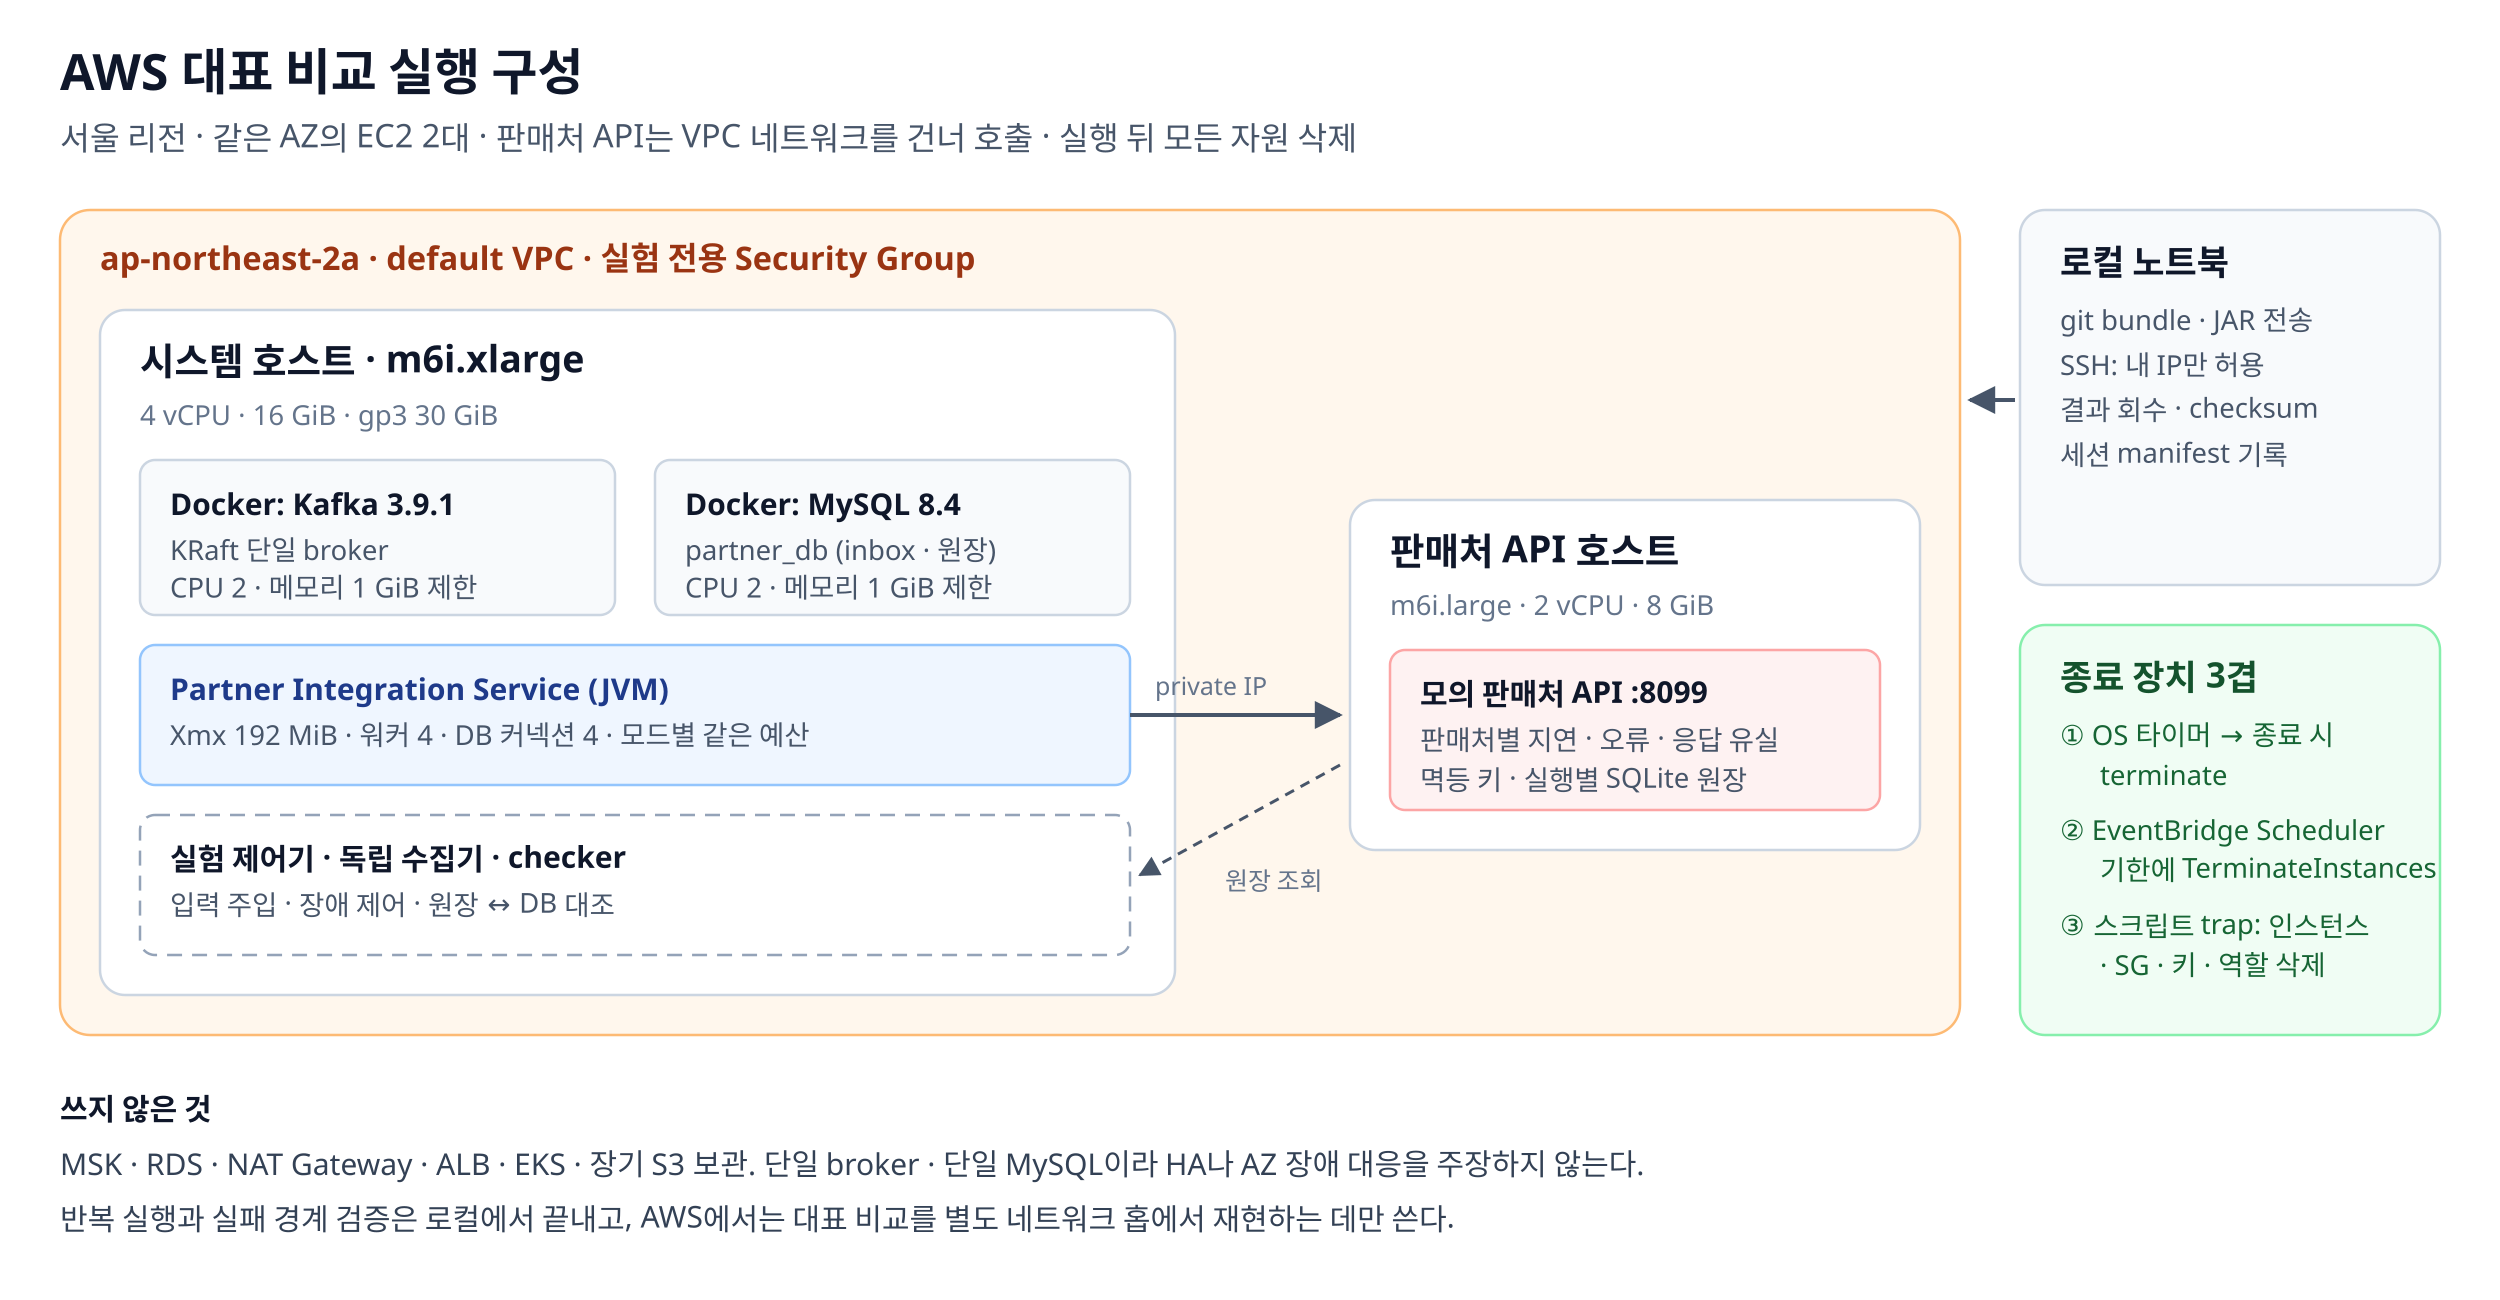
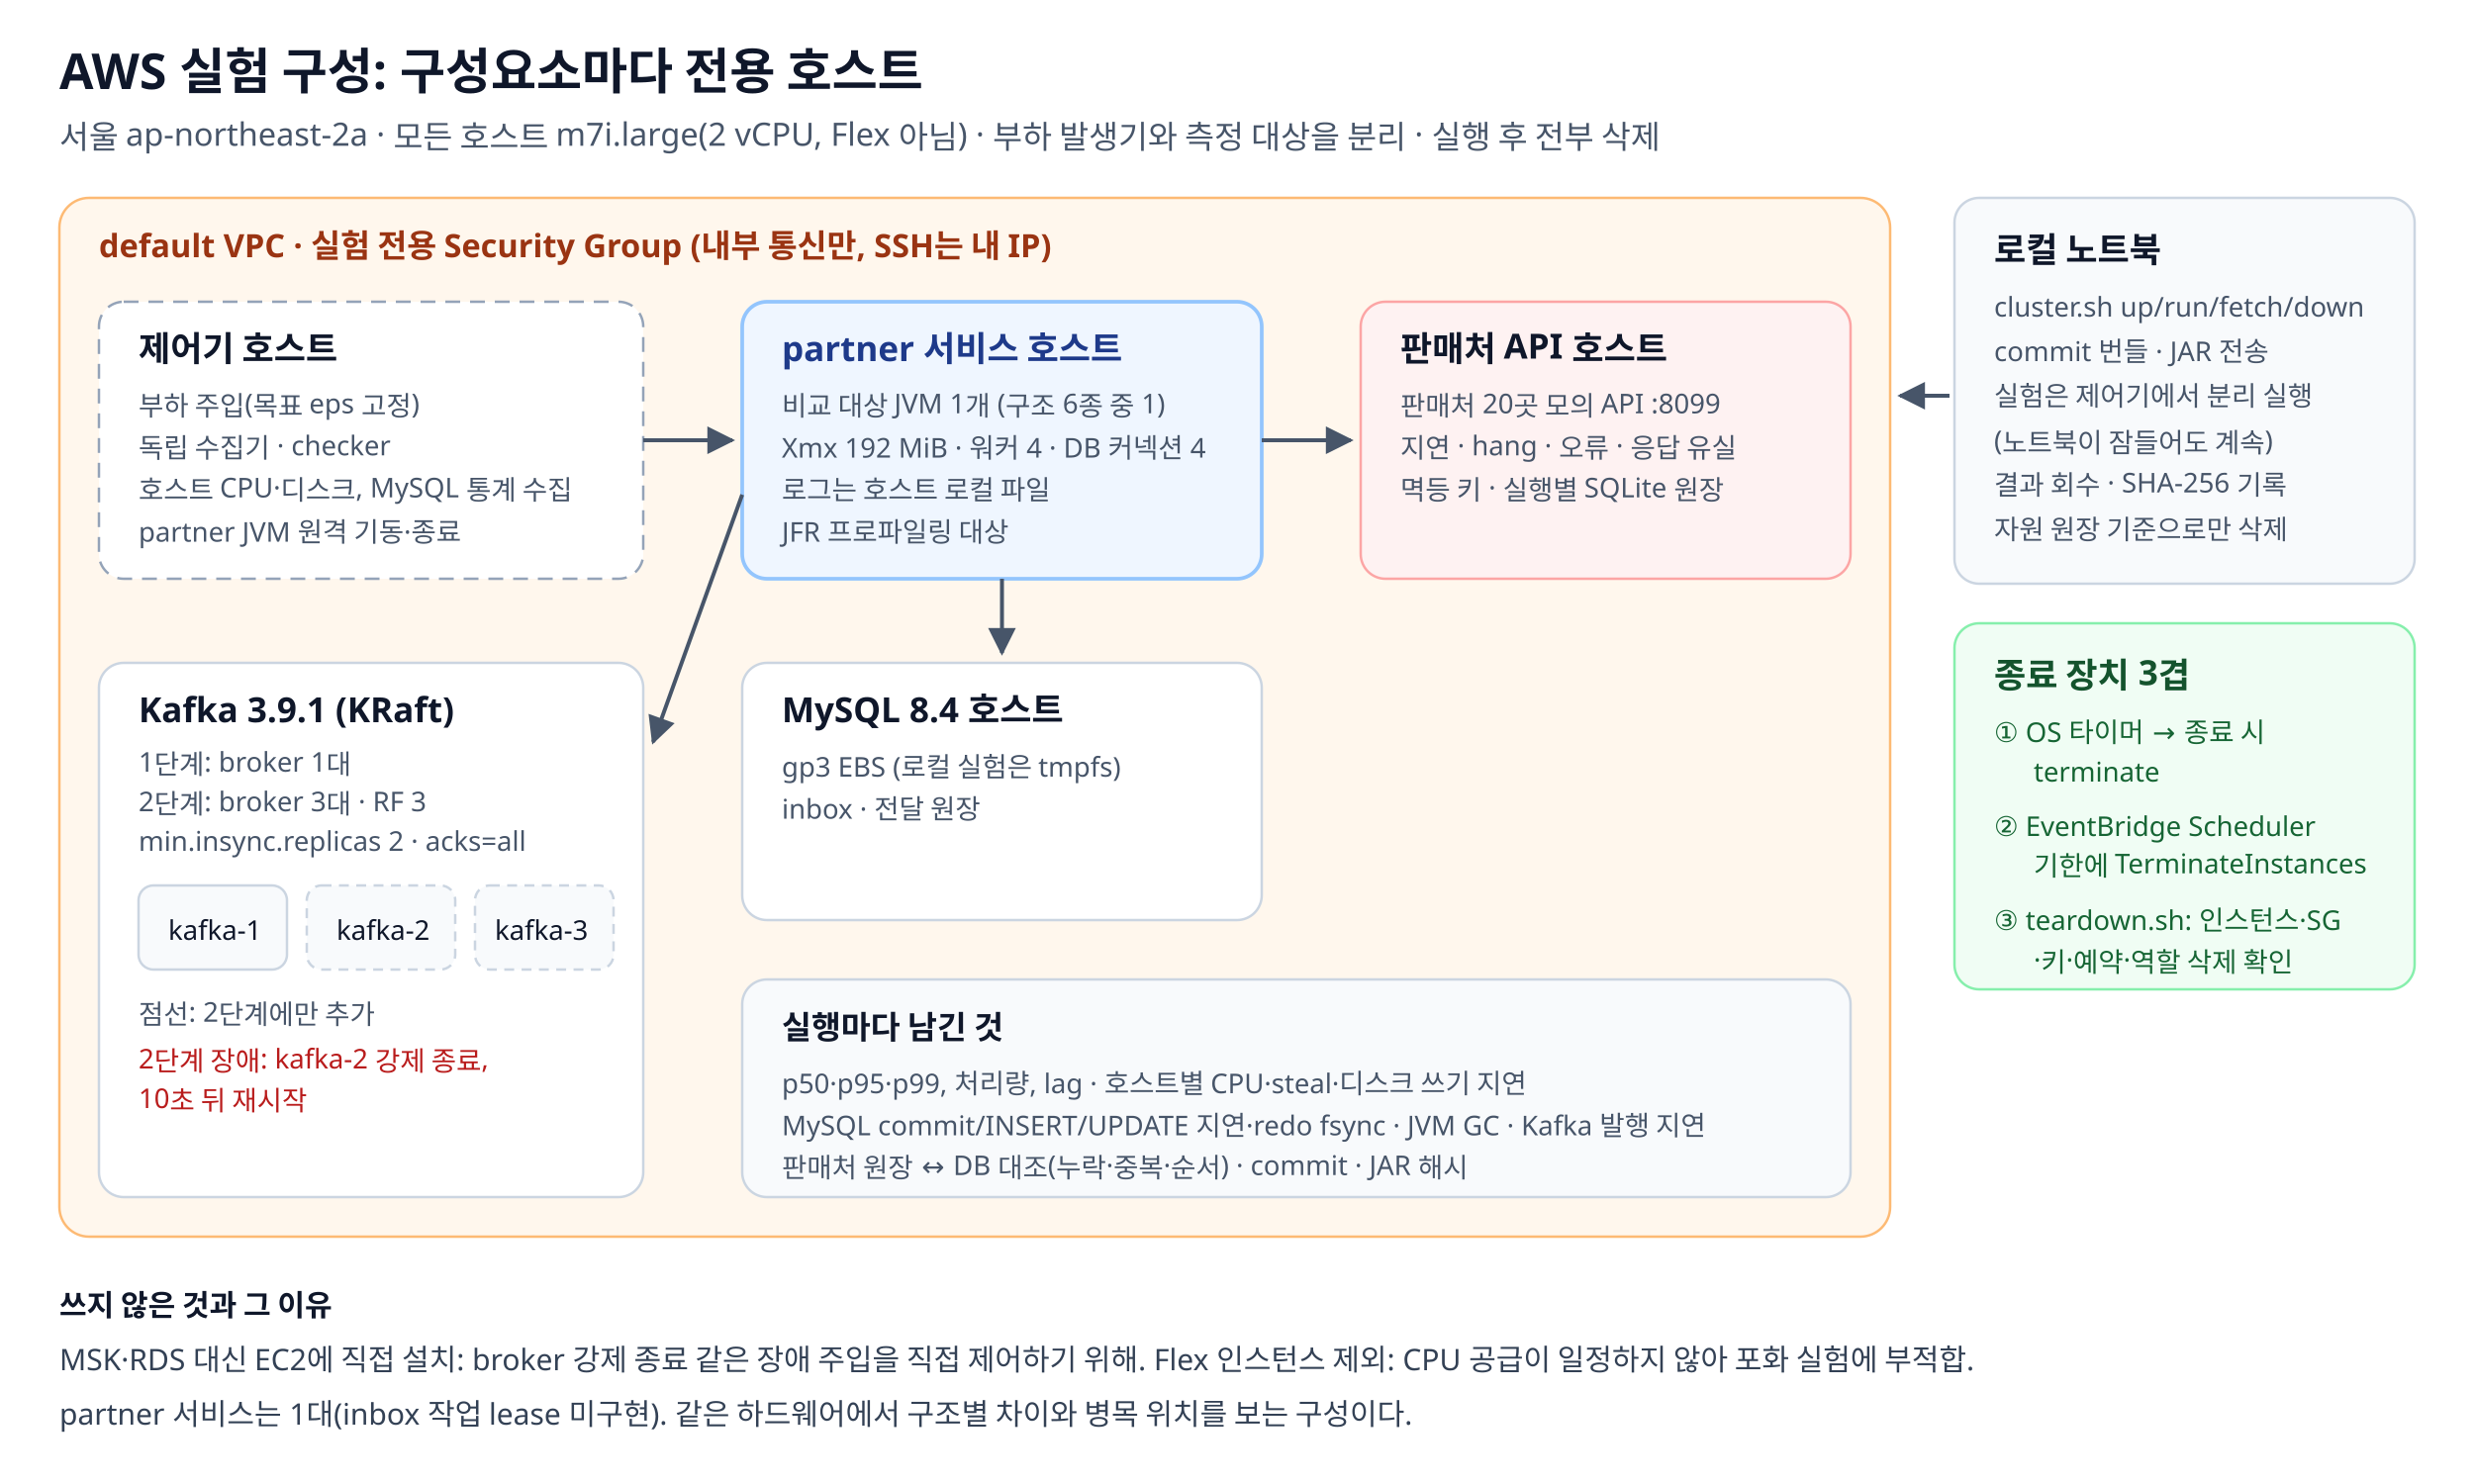
- <svg xmlns="http://www.w3.org/2000/svg" viewBox="0 0 1000 520" width="1000" height="520" font-family="'Apple SD Gothic Neo','Noto Sans KR','Segoe UI',sans-serif">
+ <svg xmlns="http://www.w3.org/2000/svg" viewBox="0 0 1000 600" width="1000" height="600" font-family="'Apple SD Gothic Neo','Noto Sans KR','Segoe UI',sans-serif">
  <defs>
    <marker id="arrow" viewBox="0 0 10 10" refX="9" refY="5" markerWidth="7" markerHeight="7" orient="auto-start-reverse">
      <path d="M0,0 L10,5 L0,10 z" fill="#475569" />
    </marker>
  </defs>
-   <rect width="1000" height="520" fill="#ffffff" />
-   <text x="24" y="36" font-size="20" font-weight="700" fill="#0f172a">AWS 대표 비교 실행 구성</text>
-   <text x="24" y="60" font-size="13" fill="#475569">서울 리전 · 같은 AZ의 EC2 2대 · 판매처 API는 VPC 네트워크를 건너 호출 · 실행 뒤 모든 자원 삭제</text>
-   <rect x="24" y="84" width="760" height="330" rx="12" fill="#fff7ed" stroke="#fdba74" />
-   <text x="40" y="108" font-size="13" font-weight="700" fill="#9a3412">ap-northeast-2a · default VPC · 실험 전용 Security Group</text>
-   <rect x="40" y="124" width="430" height="274" rx="10" fill="#ffffff" stroke="#cbd5e1" />
-   <text x="56" y="150" font-size="15" font-weight="700" fill="#0f172a">시스템 호스트 · m6i.xlarge</text>
-   <text x="56" y="170" font-size="11" fill="#64748b">4 vCPU · 16 GiB · gp3 30 GiB</text>
-   <rect x="56" y="184" width="190" height="62" rx="6" fill="#f8fafc" stroke="#cbd5e1" />
-   <text x="68" y="206" font-size="12" font-weight="600" fill="#0f172a">Docker: Kafka 3.9.1</text>
-   <text x="68" y="224" font-size="11" fill="#475569">KRaft 단일 broker</text>
-   <text x="68" y="239" font-size="11" fill="#475569">CPU 2 · 메모리 1 GiB 제한</text>
-   <rect x="262" y="184" width="190" height="62" rx="6" fill="#f8fafc" stroke="#cbd5e1" />
-   <text x="274" y="206" font-size="12" font-weight="600" fill="#0f172a">Docker: MySQL 8.4</text>
-   <text x="274" y="224" font-size="11" fill="#475569">partner_db (inbox · 원장)</text>
-   <text x="274" y="239" font-size="11" fill="#475569">CPU 2 · 메모리 1 GiB 제한</text>
-   <rect x="56" y="258" width="396" height="56" rx="6" fill="#eff6ff" stroke="#93c5fd" />
-   <text x="68" y="280" font-size="12" font-weight="600" fill="#1e3a8a">Partner Integration Service (JVM)</text>
-   <text x="68" y="298" font-size="11" fill="#475569">Xmx 192 MiB · 워커 4 · DB 커넥션 4 · 모드별 같은 예산</text>
-   <rect x="56" y="326" width="396" height="56" rx="6" fill="#ffffff" stroke="#94a3b8" stroke-dasharray="6 4" />
-   <text x="68" y="348" font-size="12" font-weight="600" fill="#0f172a">실험 제어기 · 독립 수집기 · checker</text>
-   <text x="68" y="366" font-size="11" fill="#475569">입력 주입 · 장애 제어 · 원장 ↔ DB 대조</text>
-   <rect x="540" y="200" width="228" height="140" rx="10" fill="#ffffff" stroke="#cbd5e1" />
-   <text x="556" y="226" font-size="15" font-weight="700" fill="#0f172a">판매처 API 호스트</text>
-   <text x="556" y="246" font-size="11" fill="#64748b">m6i.large · 2 vCPU · 8 GiB</text>
-   <rect x="556" y="260" width="196" height="64" rx="6" fill="#fef2f2" stroke="#fca5a5" />
-   <text x="568" y="282" font-size="12" font-weight="600" fill="#0f172a">모의 판매처 API :8099</text>
-   <text x="568" y="300" font-size="11" fill="#475569">판매처별 지연 · 오류 · 응답 유실</text>
-   <text x="568" y="316" font-size="11" fill="#475569">멱등 키 · 실행별 SQLite 원장</text>
-   <line x1="452" y1="286" x2="536" y2="286" stroke="#475569" stroke-width="1.6" marker-end="url(#arrow)" />
-   <text x="462" y="278" font-size="10" fill="#64748b">private IP</text>
-   <line x1="536" y1="306" x2="456" y2="350" stroke="#475569" stroke-width="1.2" stroke-dasharray="4 3" marker-end="url(#arrow)" />
-   <text x="490" y="356" font-size="10" fill="#64748b">원장 조회</text>
-   <rect x="808" y="84" width="168" height="150" rx="10" fill="#f8fafc" stroke="#cbd5e1" />
-   <text x="824" y="110" font-size="14" font-weight="700" fill="#0f172a">로컬 노트북</text>
-   <text x="824" y="132" font-size="11" fill="#475569">git bundle · JAR 전송</text>
-   <text x="824" y="150" font-size="11" fill="#475569">SSH: 내 IP만 허용</text>
-   <text x="824" y="168" font-size="11" fill="#475569">결과 회수 · checksum</text>
-   <text x="824" y="186" font-size="11" fill="#475569">세션 manifest 기록</text>
-   <line x1="806" y1="160" x2="788" y2="160" stroke="#475569" stroke-width="1.6" marker-end="url(#arrow)" />
-   <rect x="808" y="250" width="168" height="164" rx="10" fill="#f0fdf4" stroke="#86efac" />
-   <text x="824" y="276" font-size="14" font-weight="700" fill="#14532d">종료 장치 3겹</text>
-   <text x="824" y="298" font-size="11" fill="#166534">① OS 타이머 → 종료 시</text>
-   <text x="840" y="314" font-size="11" fill="#166534">terminate</text>
-   <text x="824" y="336" font-size="11" fill="#166534">② EventBridge Scheduler</text>
-   <text x="840" y="352" font-size="11" fill="#166534">기한에 TerminateInstances</text>
-   <text x="824" y="374" font-size="11" fill="#166534">③ 스크립트 trap: 인스턴스</text>
-   <text x="840" y="390" font-size="11" fill="#166534">· SG · 키 · 역할 삭제</text>
-   <text x="24" y="448" font-size="12" font-weight="700" fill="#0f172a">쓰지 않은 것</text>
-   <text x="24" y="470" font-size="12" fill="#334155">MSK · RDS · NAT Gateway · ALB · EKS · 장기 S3 보관. 단일 broker · 단일 MySQL이라 HA나 AZ 장애 대응을 주장하지 않는다.</text>
-   <text x="24" y="492" font-size="12" fill="#334155">반복 실행과 실패 경계 검증은 로컬에서 끝내고, AWS에서는 대표 비교를 별도 네트워크 홉에서 재현하는 데만 쓴다.</text>
+   <rect width="1000" height="600" fill="#ffffff" />
+   <text x="24" y="36" font-size="20" font-weight="700" fill="#0f172a">AWS 실험 구성: 구성요소마다 전용 호스트</text>
+   <text x="24" y="60" font-size="13" fill="#475569">서울 ap-northeast-2a · 모든 호스트 m7i.large(2 vCPU, Flex 아님) · 부하 발생기와 측정 대상을 분리 · 실행 후 전부 삭제</text>
+   <rect x="24" y="80" width="740" height="420" rx="12" fill="#fff7ed" stroke="#fdba74" />
+   <text x="40" y="104" font-size="13" font-weight="700" fill="#9a3412">default VPC · 실험 전용 Security Group (내부 통신만, SSH는 내 IP)</text>
+   <rect x="40" y="122" width="220" height="112" rx="10" fill="#ffffff" stroke="#94a3b8" stroke-dasharray="6 4" />
+   <text x="56" y="146" font-size="14" font-weight="700" fill="#0f172a">제어기 호스트</text>
+   <text x="56" y="168" font-size="11" fill="#475569">부하 주입(목표 eps 고정)</text>
+   <text x="56" y="185" font-size="11" fill="#475569">독립 수집기 · checker</text>
+   <text x="56" y="202" font-size="11" fill="#475569">호스트 CPU·디스크, MySQL 통계 수집</text>
+   <text x="56" y="219" font-size="11" fill="#475569">partner JVM 원격 기동·종료</text>
+   <rect x="300" y="122" width="210" height="112" rx="10" fill="#eff6ff" stroke="#93c5fd" stroke-width="1.5" />
+   <text x="316" y="146" font-size="14" font-weight="700" fill="#1e3a8a">partner 서비스 호스트</text>
+   <text x="316" y="168" font-size="11" fill="#475569">비교 대상 JVM 1개 (구조 6종 중 1)</text>
+   <text x="316" y="185" font-size="11" fill="#475569">Xmx 192 MiB · 워커 4 · DB 커넥션 4</text>
+   <text x="316" y="202" font-size="11" fill="#475569">로그는 호스트 로컬 파일</text>
+   <text x="316" y="219" font-size="11" fill="#475569">JFR 프로파일링 대상</text>
+   <line x1="260" y1="178" x2="296" y2="178" stroke="#475569" stroke-width="1.6" marker-end="url(#arrow)" />
+   <rect x="550" y="122" width="198" height="112" rx="10" fill="#fef2f2" stroke="#fca5a5" />
+   <text x="566" y="146" font-size="14" font-weight="700" fill="#0f172a">판매처 API 호스트</text>
+   <text x="566" y="168" font-size="11" fill="#475569">판매처 20곳 모의 API :8099</text>
+   <text x="566" y="185" font-size="11" fill="#475569">지연 · hang · 오류 · 응답 유실</text>
+   <text x="566" y="202" font-size="11" fill="#475569">멱등 키 · 실행별 SQLite 원장</text>
+   <line x1="510" y1="178" x2="546" y2="178" stroke="#475569" stroke-width="1.6" marker-end="url(#arrow)" />
+   <rect x="300" y="268" width="210" height="104" rx="10" fill="#ffffff" stroke="#cbd5e1" />
+   <text x="316" y="292" font-size="14" font-weight="700" fill="#0f172a">MySQL 8.4 호스트</text>
+   <text x="316" y="314" font-size="11" fill="#475569">gp3 EBS (로컬 실험은 tmpfs)</text>
+   <text x="316" y="331" font-size="11" fill="#475569">inbox · 전달 원장</text>
+   <line x1="405" y1="234" x2="405" y2="264" stroke="#475569" stroke-width="1.6" marker-end="url(#arrow)" />
+   <rect x="40" y="268" width="220" height="216" rx="10" fill="#ffffff" stroke="#cbd5e1" />
+   <text x="56" y="292" font-size="14" font-weight="700" fill="#0f172a">Kafka 3.9.1 (KRaft)</text>
+   <text x="56" y="312" font-size="11" fill="#475569">1단계: broker 1대</text>
+   <text x="56" y="328" font-size="11" fill="#475569">2단계: broker 3대 · RF 3</text>
+   <text x="56" y="344" font-size="11" fill="#475569">min.insync.replicas 2 · acks=all</text>
+   <rect x="56" y="358" width="60" height="34" rx="6" fill="#f8fafc" stroke="#cbd5e1" />
+   <text x="68" y="380" font-size="11" fill="#0f172a">kafka-1</text>
+   <rect x="124" y="358" width="60" height="34" rx="6" fill="#f8fafc" stroke="#cbd5e1" stroke-dasharray="4 3" />
+   <text x="136" y="380" font-size="11" fill="#0f172a">kafka-2</text>
+   <rect x="192" y="358" width="56" height="34" rx="6" fill="#f8fafc" stroke="#cbd5e1" stroke-dasharray="4 3" />
+   <text x="200" y="380" font-size="11" fill="#0f172a">kafka-3</text>
+   <text x="56" y="414" font-size="11" fill="#475569">점선: 2단계에만 추가</text>
+   <text x="56" y="432" font-size="11" fill="#b91c1c">2단계 장애: kafka-2 강제 종료,</text>
+   <text x="56" y="448" font-size="11" fill="#b91c1c">10초 뒤 재시작</text>
+   <line x1="300" y1="200" x2="264" y2="300" stroke="#475569" stroke-width="1.6" marker-end="url(#arrow)" />
+   <rect x="300" y="396" width="448" height="88" rx="10" fill="#f8fafc" stroke="#cbd5e1" />
+   <text x="316" y="420" font-size="13" font-weight="700" fill="#0f172a">실행마다 남긴 것</text>
+   <text x="316" y="442" font-size="11" fill="#475569">p50·p95·p99, 처리량, lag · 호스트별 CPU·steal·디스크 쓰기 지연</text>
+   <text x="316" y="459" font-size="11" fill="#475569">MySQL commit/INSERT/UPDATE 지연·redo fsync · JVM GC · Kafka 발행 지연</text>
+   <text x="316" y="476" font-size="11" fill="#475569">판매처 원장 ↔ DB 대조(누락·중복·순서) · commit · JAR 해시</text>
+   <rect x="790" y="80" width="186" height="156" rx="10" fill="#f8fafc" stroke="#cbd5e1" />
+   <text x="806" y="106" font-size="14" font-weight="700" fill="#0f172a">로컬 노트북</text>
+   <text x="806" y="128" font-size="11" fill="#475569">cluster.sh up/run/fetch/down</text>
+   <text x="806" y="146" font-size="11" fill="#475569">commit 번들 · JAR 전송</text>
+   <text x="806" y="164" font-size="11" fill="#475569">실험은 제어기에서 분리 실행</text>
+   <text x="806" y="182" font-size="11" fill="#475569">(노트북이 잠들어도 계속)</text>
+   <text x="806" y="200" font-size="11" fill="#475569">결과 회수 · SHA-256 기록</text>
+   <text x="806" y="218" font-size="11" fill="#475569">자원 원장 기준으로만 삭제</text>
+   <line x1="788" y1="160" x2="768" y2="160" stroke="#475569" stroke-width="1.6" marker-end="url(#arrow)" />
+   <rect x="790" y="252" width="186" height="148" rx="10" fill="#f0fdf4" stroke="#86efac" />
+   <text x="806" y="278" font-size="14" font-weight="700" fill="#14532d">종료 장치 3겹</text>
+   <text x="806" y="300" font-size="11" fill="#166534">① OS 타이머 → 종료 시</text>
+   <text x="822" y="316" font-size="11" fill="#166534">terminate</text>
+   <text x="806" y="338" font-size="11" fill="#166534">② EventBridge Scheduler</text>
+   <text x="822" y="354" font-size="11" fill="#166534">기한에 TerminateInstances</text>
+   <text x="806" y="376" font-size="11" fill="#166534">③ teardown.sh: 인스턴스·SG</text>
+   <text x="822" y="392" font-size="11" fill="#166534">·키·예약·역할 삭제 확인</text>
+   <text x="24" y="532" font-size="12" font-weight="700" fill="#0f172a">쓰지 않은 것과 그 이유</text>
+   <text x="24" y="554" font-size="12" fill="#334155">MSK·RDS 대신 EC2에 직접 설치: broker 강제 종료 같은 장애 주입을 직접 제어하기 위해. Flex 인스턴스 제외: CPU 공급이 일정하지 않아 포화 실험에 부적합.</text>
+   <text x="24" y="576" font-size="12" fill="#334155">partner 서비스는 1대(inbox 작업 lease 미구현). 같은 하드웨어에서 구조별 차이와 병목 위치를 보는 구성이다.</text>
</svg>
